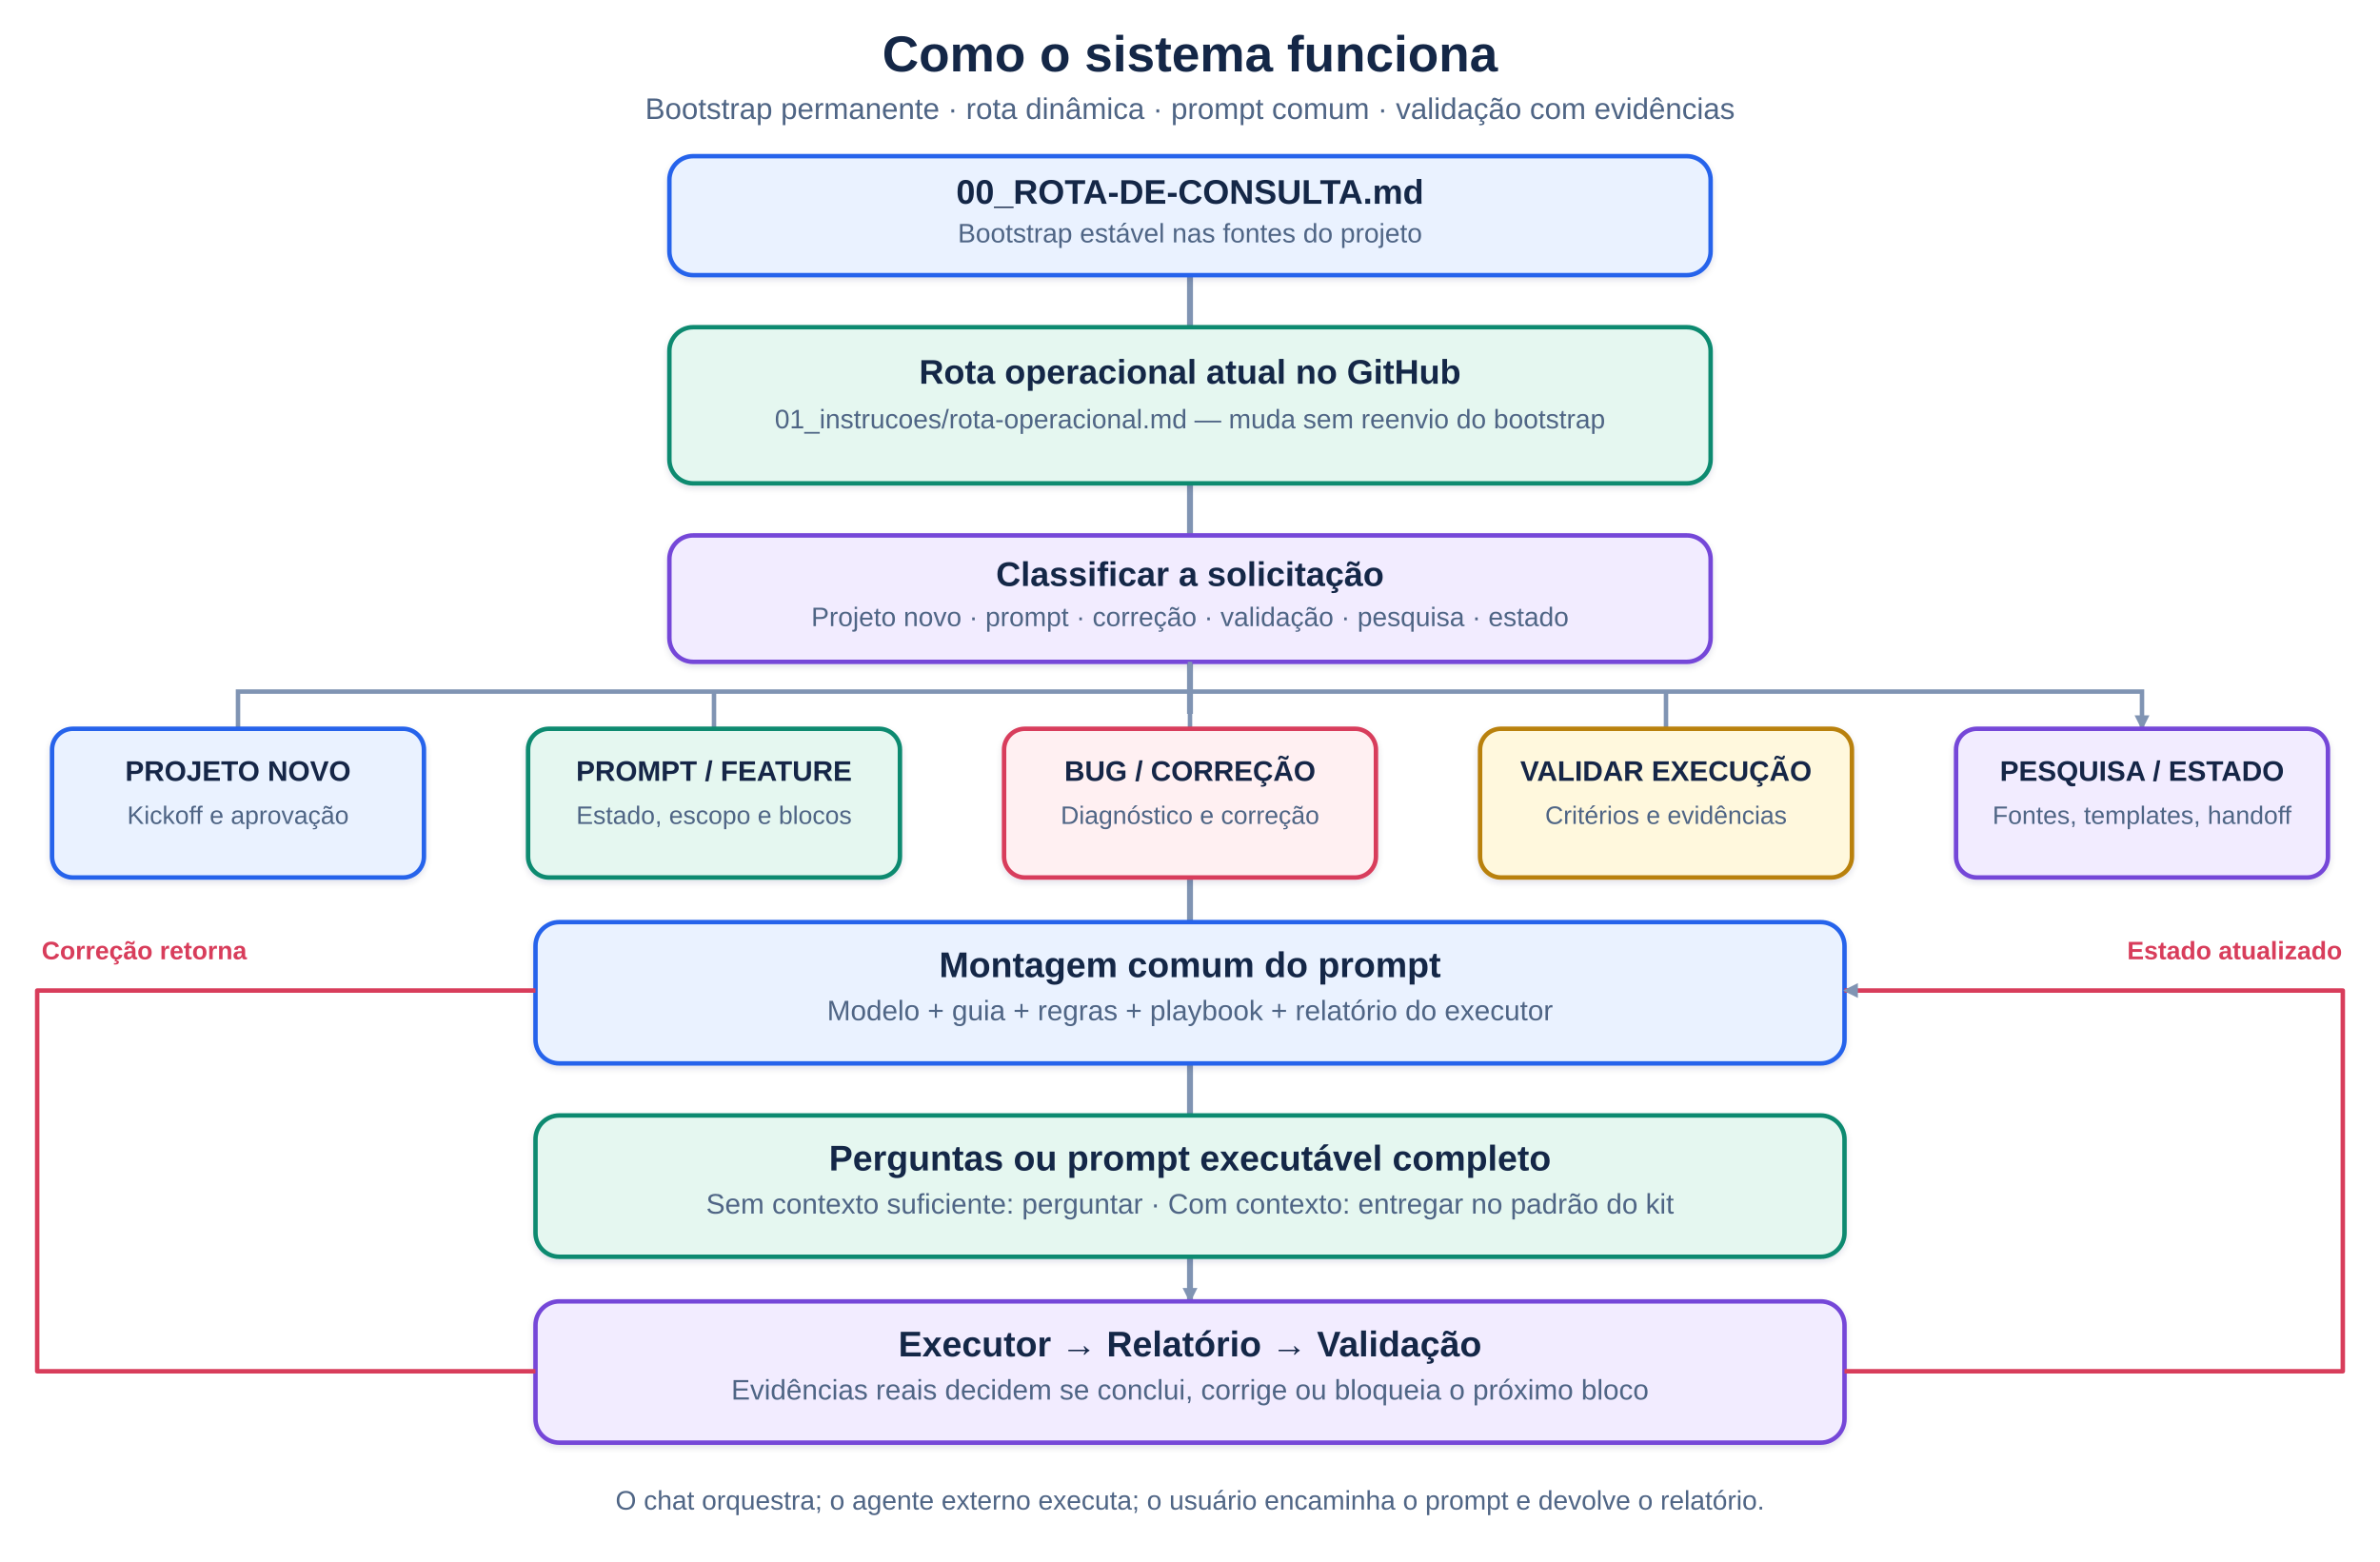
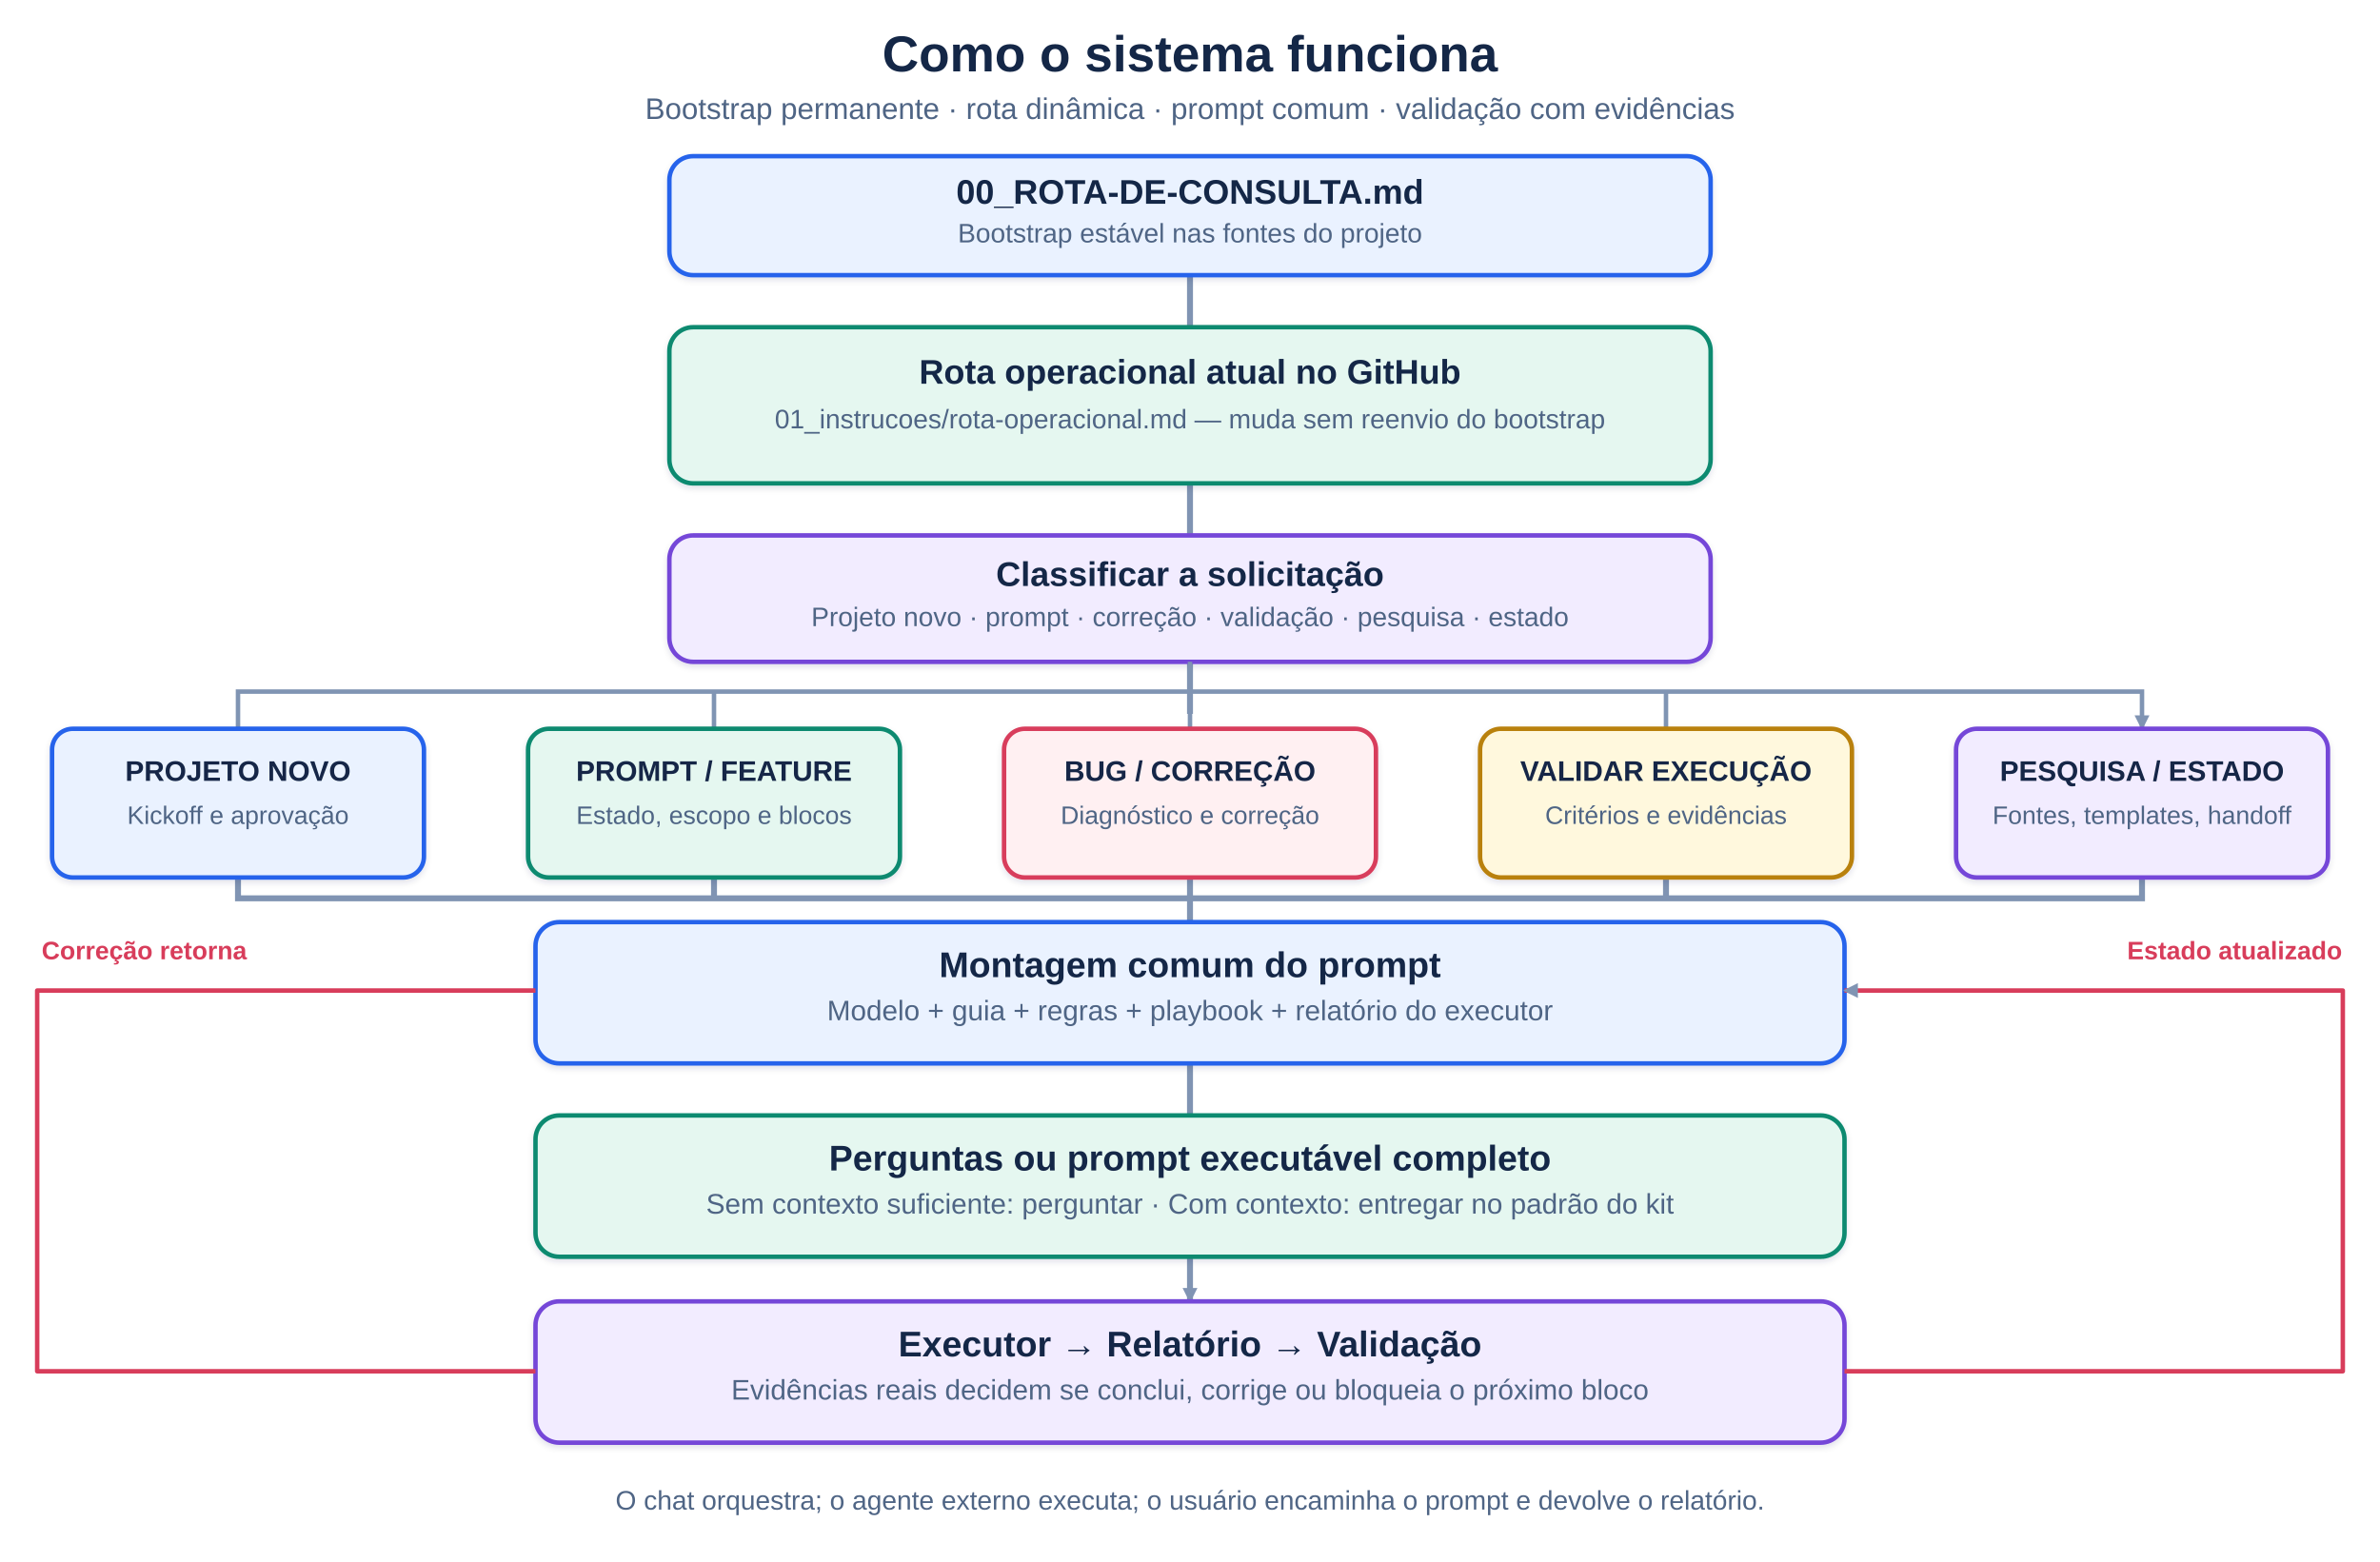
<svg xmlns="http://www.w3.org/2000/svg" width="1600" height="1050" viewBox="0 0 1600 1050">
  <defs>
    <marker id="arr" markerWidth="12" markerHeight="12" refX="10" refY="6" orient="auto" markerUnits="userSpaceOnUse">
      <path d="M1 1 L11 6 L1 11 Z" fill="#8094B3" />
    </marker>
    <filter id="sh" x="-15%" y="-15%" width="130%" height="140%">
      <feDropShadow dx="0" dy="2" stdDeviation="2" flood-color="#142747" flood-opacity=".12" />
    </filter>
  </defs>
  <text x="800" y="48" text-anchor="middle" font-family="Arial,sans-serif" font-size="34" font-weight="700" fill="#142747">Como o sistema funciona</text>
  <text x="800" y="80" text-anchor="middle" font-family="Arial,sans-serif" font-size="20" fill="#4F6585">Bootstrap permanente · rota dinâmica · prompt comum · validação com evidências</text>
-   <path d="M800 185 V220 M800 325 V360 M800 445 V480 M800 590 V620 M800 715 V750 M800 845 V875" fill="none" stroke="#8094B3" stroke-width="4" marker-end="url(#arr)" />
+   <path d="M800 185 V220 M800 325 V360 M800 445 V480 M160 590 V604 H800 M480 590 V604 H800 M800 590 V620 M1120 590 V604 H800 M1440 590 V604 H800 M800 715 V750 M800 845 V875" fill="none" stroke="#8094B3" stroke-width="4" marker-end="url(#arr)" />
  <rect x="450" y="105" width="700" height="80" rx="16" fill="#EAF2FF" stroke="#2563EB" stroke-width="3" filter="url(#sh)" />
  <text x="800" y="137" text-anchor="middle" font-family="Arial,sans-serif" font-size="23" font-weight="700" fill="#142747">00_ROTA-DE-CONSULTA.md</text>
  <text x="800" y="163" text-anchor="middle" font-family="Arial,sans-serif" font-size="18" fill="#4F6585">Bootstrap estável nas fontes do projeto</text>
  <rect x="450" y="220" width="700" height="105" rx="16" fill="#E5F7F0" stroke="#0C8A70" stroke-width="3" filter="url(#sh)" />
  <text x="800" y="258" text-anchor="middle" font-family="Arial,sans-serif" font-size="23" font-weight="700" fill="#142747">Rota operacional atual no GitHub</text>
  <text x="800" y="288" text-anchor="middle" font-family="Arial,sans-serif" font-size="18" fill="#4F6585">01_instrucoes/rota-operacional.md — muda sem reenvio do bootstrap</text>
  <rect x="450" y="360" width="700" height="85" rx="16" fill="#F2ECFF" stroke="#7446D8" stroke-width="3" filter="url(#sh)" />
  <text x="800" y="394" text-anchor="middle" font-family="Arial,sans-serif" font-size="23" font-weight="700" fill="#142747">Classificar a solicitação</text>
  <text x="800" y="421" text-anchor="middle" font-family="Arial,sans-serif" font-size="18" fill="#4F6585">Projeto novo · prompt · correção · validação · pesquisa · estado</text>
  <path d="M800 445 V465 H160 V490 M800 465 H480 V490 M800 465 V490 M800 465 H1120 V490 M800 465 H1440 V490" fill="none" stroke="#8094B3" stroke-width="3" marker-end="url(#arr)" />
  <g font-family="Arial,sans-serif" text-anchor="middle" filter="url(#sh)">
    <rect x="35" y="490" width="250" height="100" rx="14" fill="#EAF2FF" stroke="#2563EB" stroke-width="3" />
    <text x="160" y="525" font-size="19" font-weight="700" fill="#142747">PROJETO NOVO</text>
    <text x="160" y="554" font-size="17" fill="#4F6585">Kickoff e aprovação</text>
    <rect x="355" y="490" width="250" height="100" rx="14" fill="#E5F7F0" stroke="#0C8A70" stroke-width="3" />
    <text x="480" y="525" font-size="19" font-weight="700" fill="#142747">PROMPT / FEATURE</text>
    <text x="480" y="554" font-size="17" fill="#4F6585">Estado, escopo e blocos</text>
    <rect x="675" y="490" width="250" height="100" rx="14" fill="#FFF0F2" stroke="#D83D5B" stroke-width="3" />
    <text x="800" y="525" font-size="19" font-weight="700" fill="#142747">BUG / CORREÇÃO</text>
    <text x="800" y="554" font-size="17" fill="#4F6585">Diagnóstico e correção</text>
    <rect x="995" y="490" width="250" height="100" rx="14" fill="#FFF8DD" stroke="#B98108" stroke-width="3" />
    <text x="1120" y="525" font-size="19" font-weight="700" fill="#142747">VALIDAR EXECUÇÃO</text>
    <text x="1120" y="554" font-size="17" fill="#4F6585">Critérios e evidências</text>
    <rect x="1315" y="490" width="250" height="100" rx="14" fill="#F2ECFF" stroke="#7446D8" stroke-width="3" />
    <text x="1440" y="525" font-size="19" font-weight="700" fill="#142747">PESQUISA / ESTADO</text>
    <text x="1440" y="554" font-size="17" fill="#4F6585">Fontes, templates, handoff</text>
  </g>
  <rect x="360" y="620" width="880" height="95" rx="16" fill="#EAF2FF" stroke="#2563EB" stroke-width="3" filter="url(#sh)" />
  <text x="800" y="657" text-anchor="middle" font-family="Arial,sans-serif" font-size="24" font-weight="700" fill="#142747">Montagem comum do prompt</text>
  <text x="800" y="686" text-anchor="middle" font-family="Arial,sans-serif" font-size="19" fill="#4F6585">Modelo + guia + regras + playbook + relatório do executor</text>
  <rect x="360" y="750" width="880" height="95" rx="16" fill="#E5F7F0" stroke="#0C8A70" stroke-width="3" filter="url(#sh)" />
  <text x="800" y="787" text-anchor="middle" font-family="Arial,sans-serif" font-size="24" font-weight="700" fill="#142747">Perguntas ou prompt executável completo</text>
  <text x="800" y="816" text-anchor="middle" font-family="Arial,sans-serif" font-size="19" fill="#4F6585">Sem contexto suficiente: perguntar · Com contexto: entregar no padrão do kit</text>
  <rect x="360" y="875" width="880" height="95" rx="16" fill="#F2ECFF" stroke="#7446D8" stroke-width="3" filter="url(#sh)" />
  <text x="800" y="912" text-anchor="middle" font-family="Arial,sans-serif" font-size="24" font-weight="700" fill="#142747">Executor → Relatório → Validação</text>
  <text x="800" y="941" text-anchor="middle" font-family="Arial,sans-serif" font-size="19" fill="#4F6585">Evidências reais decidem se conclui, corrige ou bloqueia o próximo bloco</text>
  <path d="M360 922 H25 V666 H360 M1240 922 H1575 V666 H1240" fill="none" stroke="#D83D5B" stroke-width="3" stroke-linejoin="round" marker-end="url(#arr)" />
  <text x="28" y="645" font-family="Arial,sans-serif" font-size="17" font-weight="700" fill="#D83D5B">Correção retorna</text>
  <text x="1430" y="645" font-family="Arial,sans-serif" font-size="17" font-weight="700" fill="#D83D5B">Estado atualizado</text>
  <text x="800" y="1015" text-anchor="middle" font-family="Arial,sans-serif" font-size="18" fill="#4F6585">O chat orquestra; o agente externo executa; o usuário encaminha o prompt e devolve o relatório.</text>
</svg>
